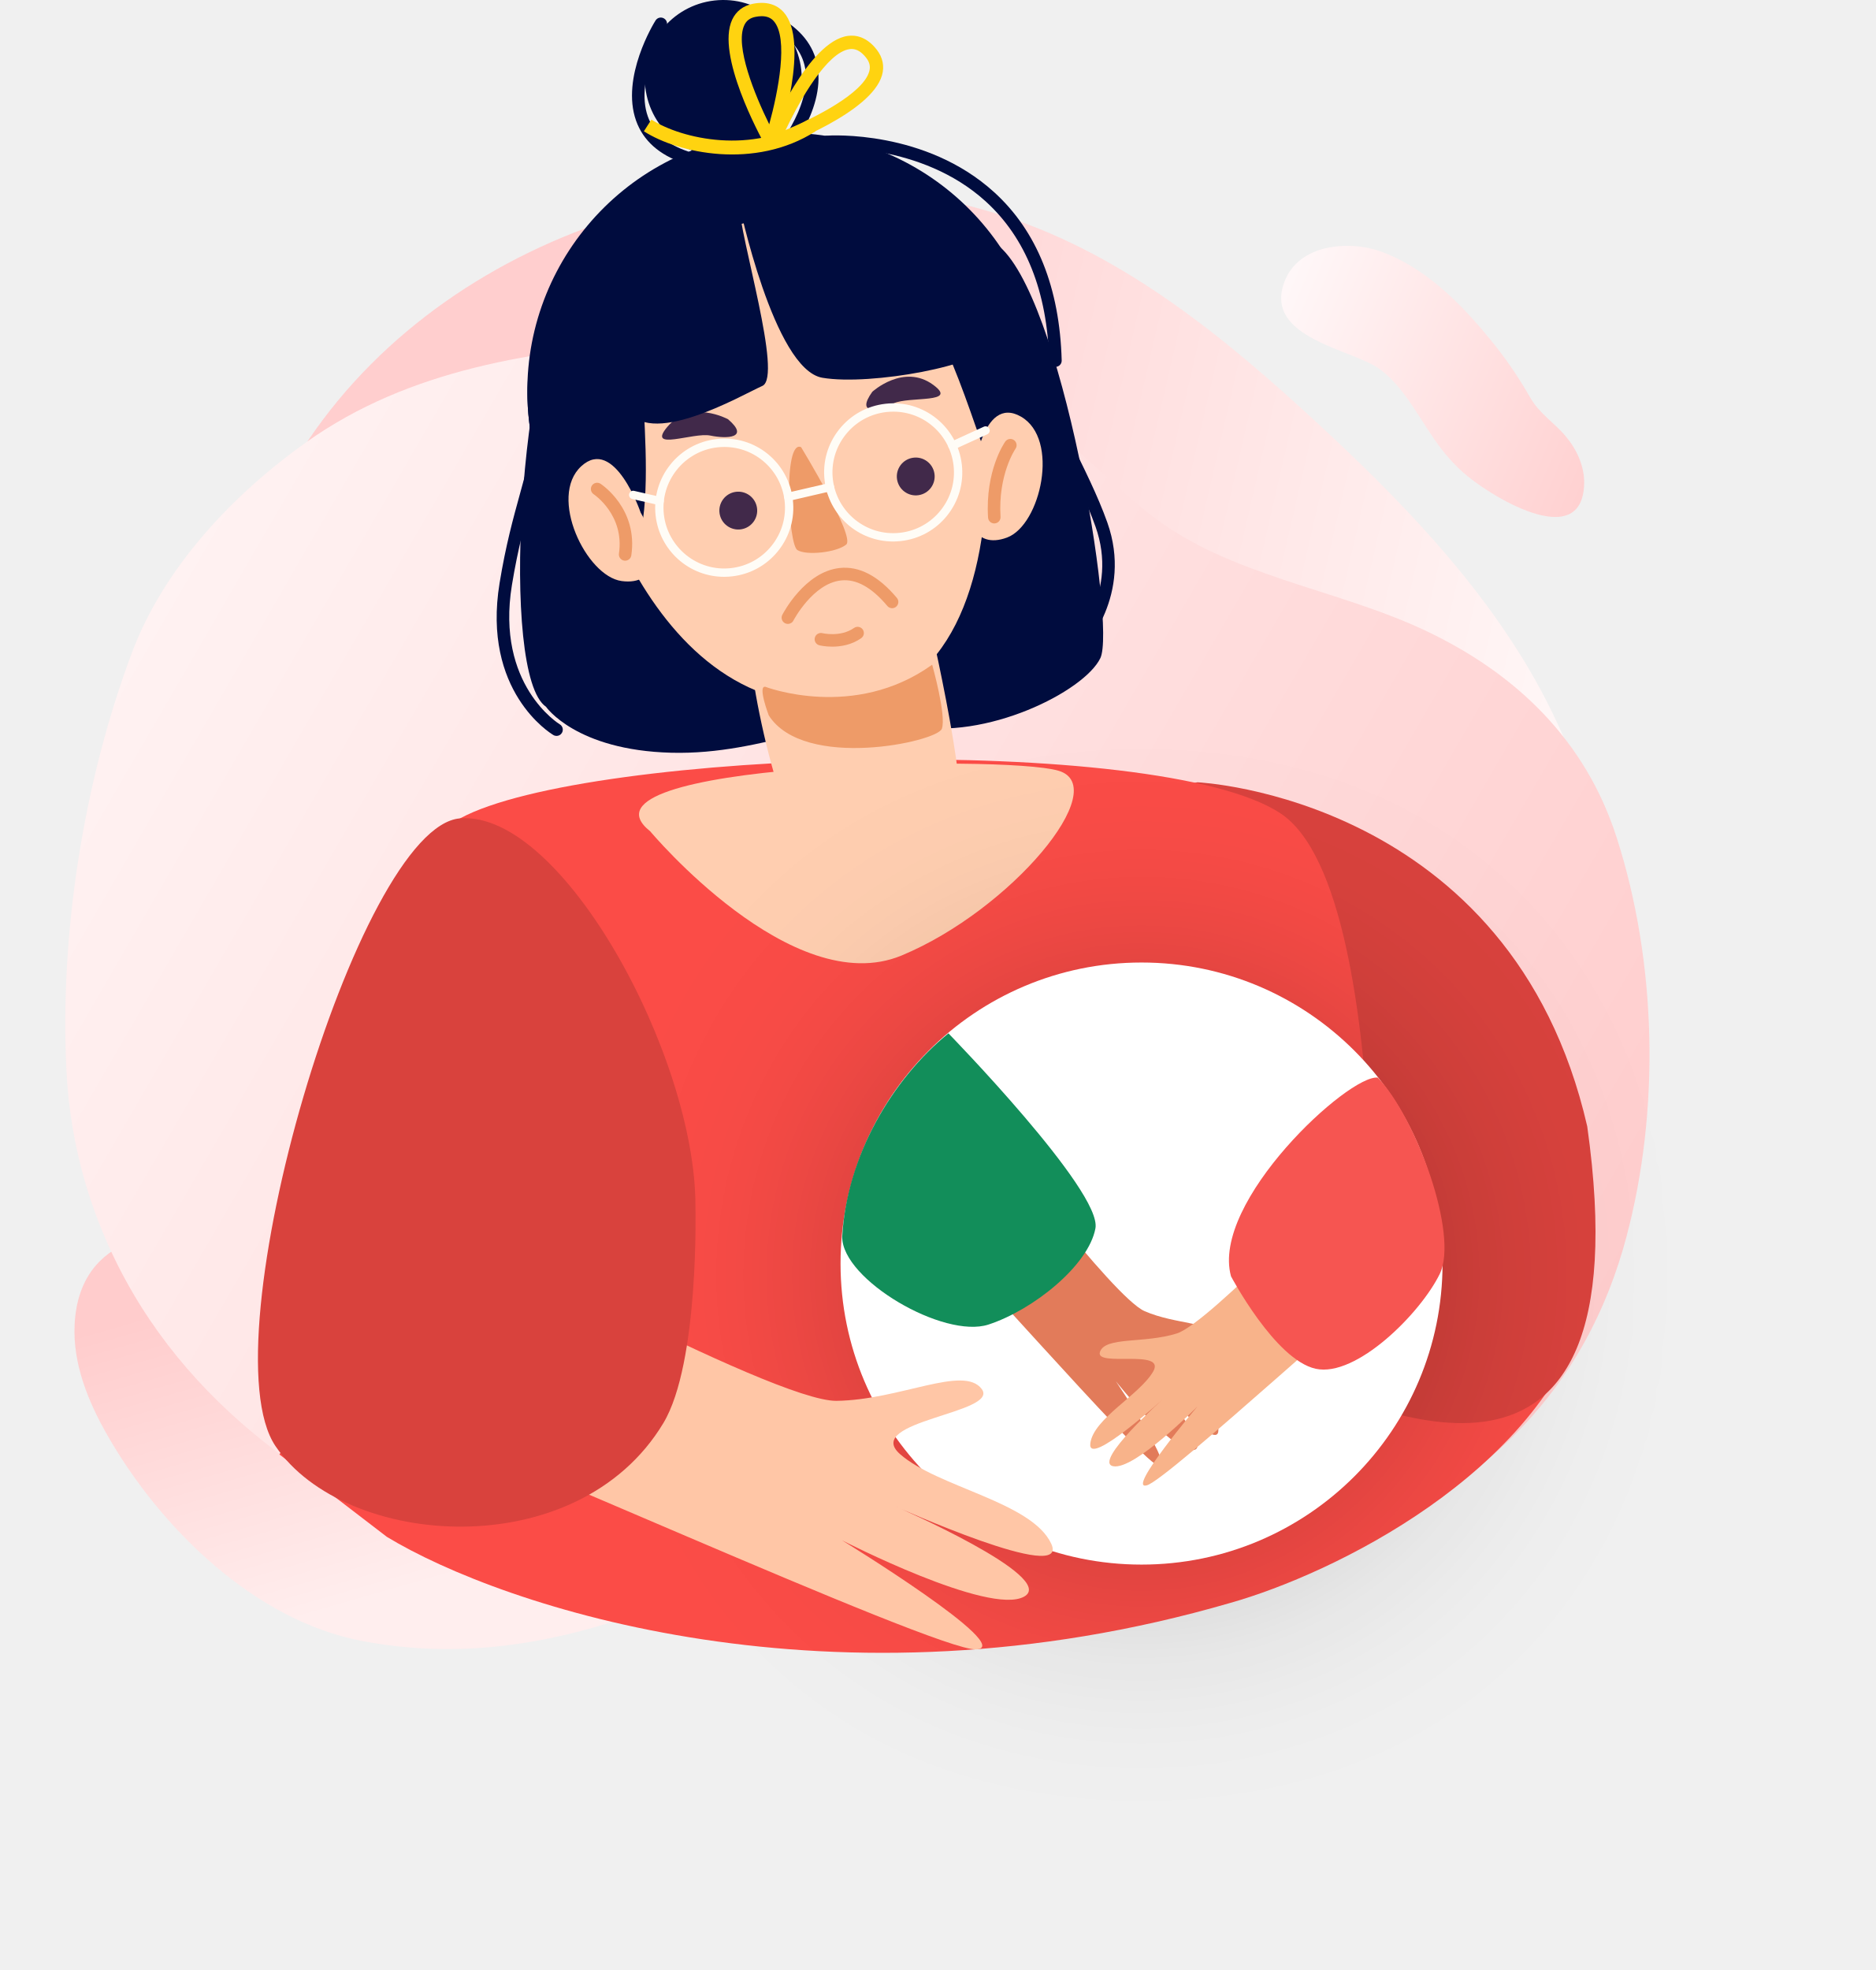
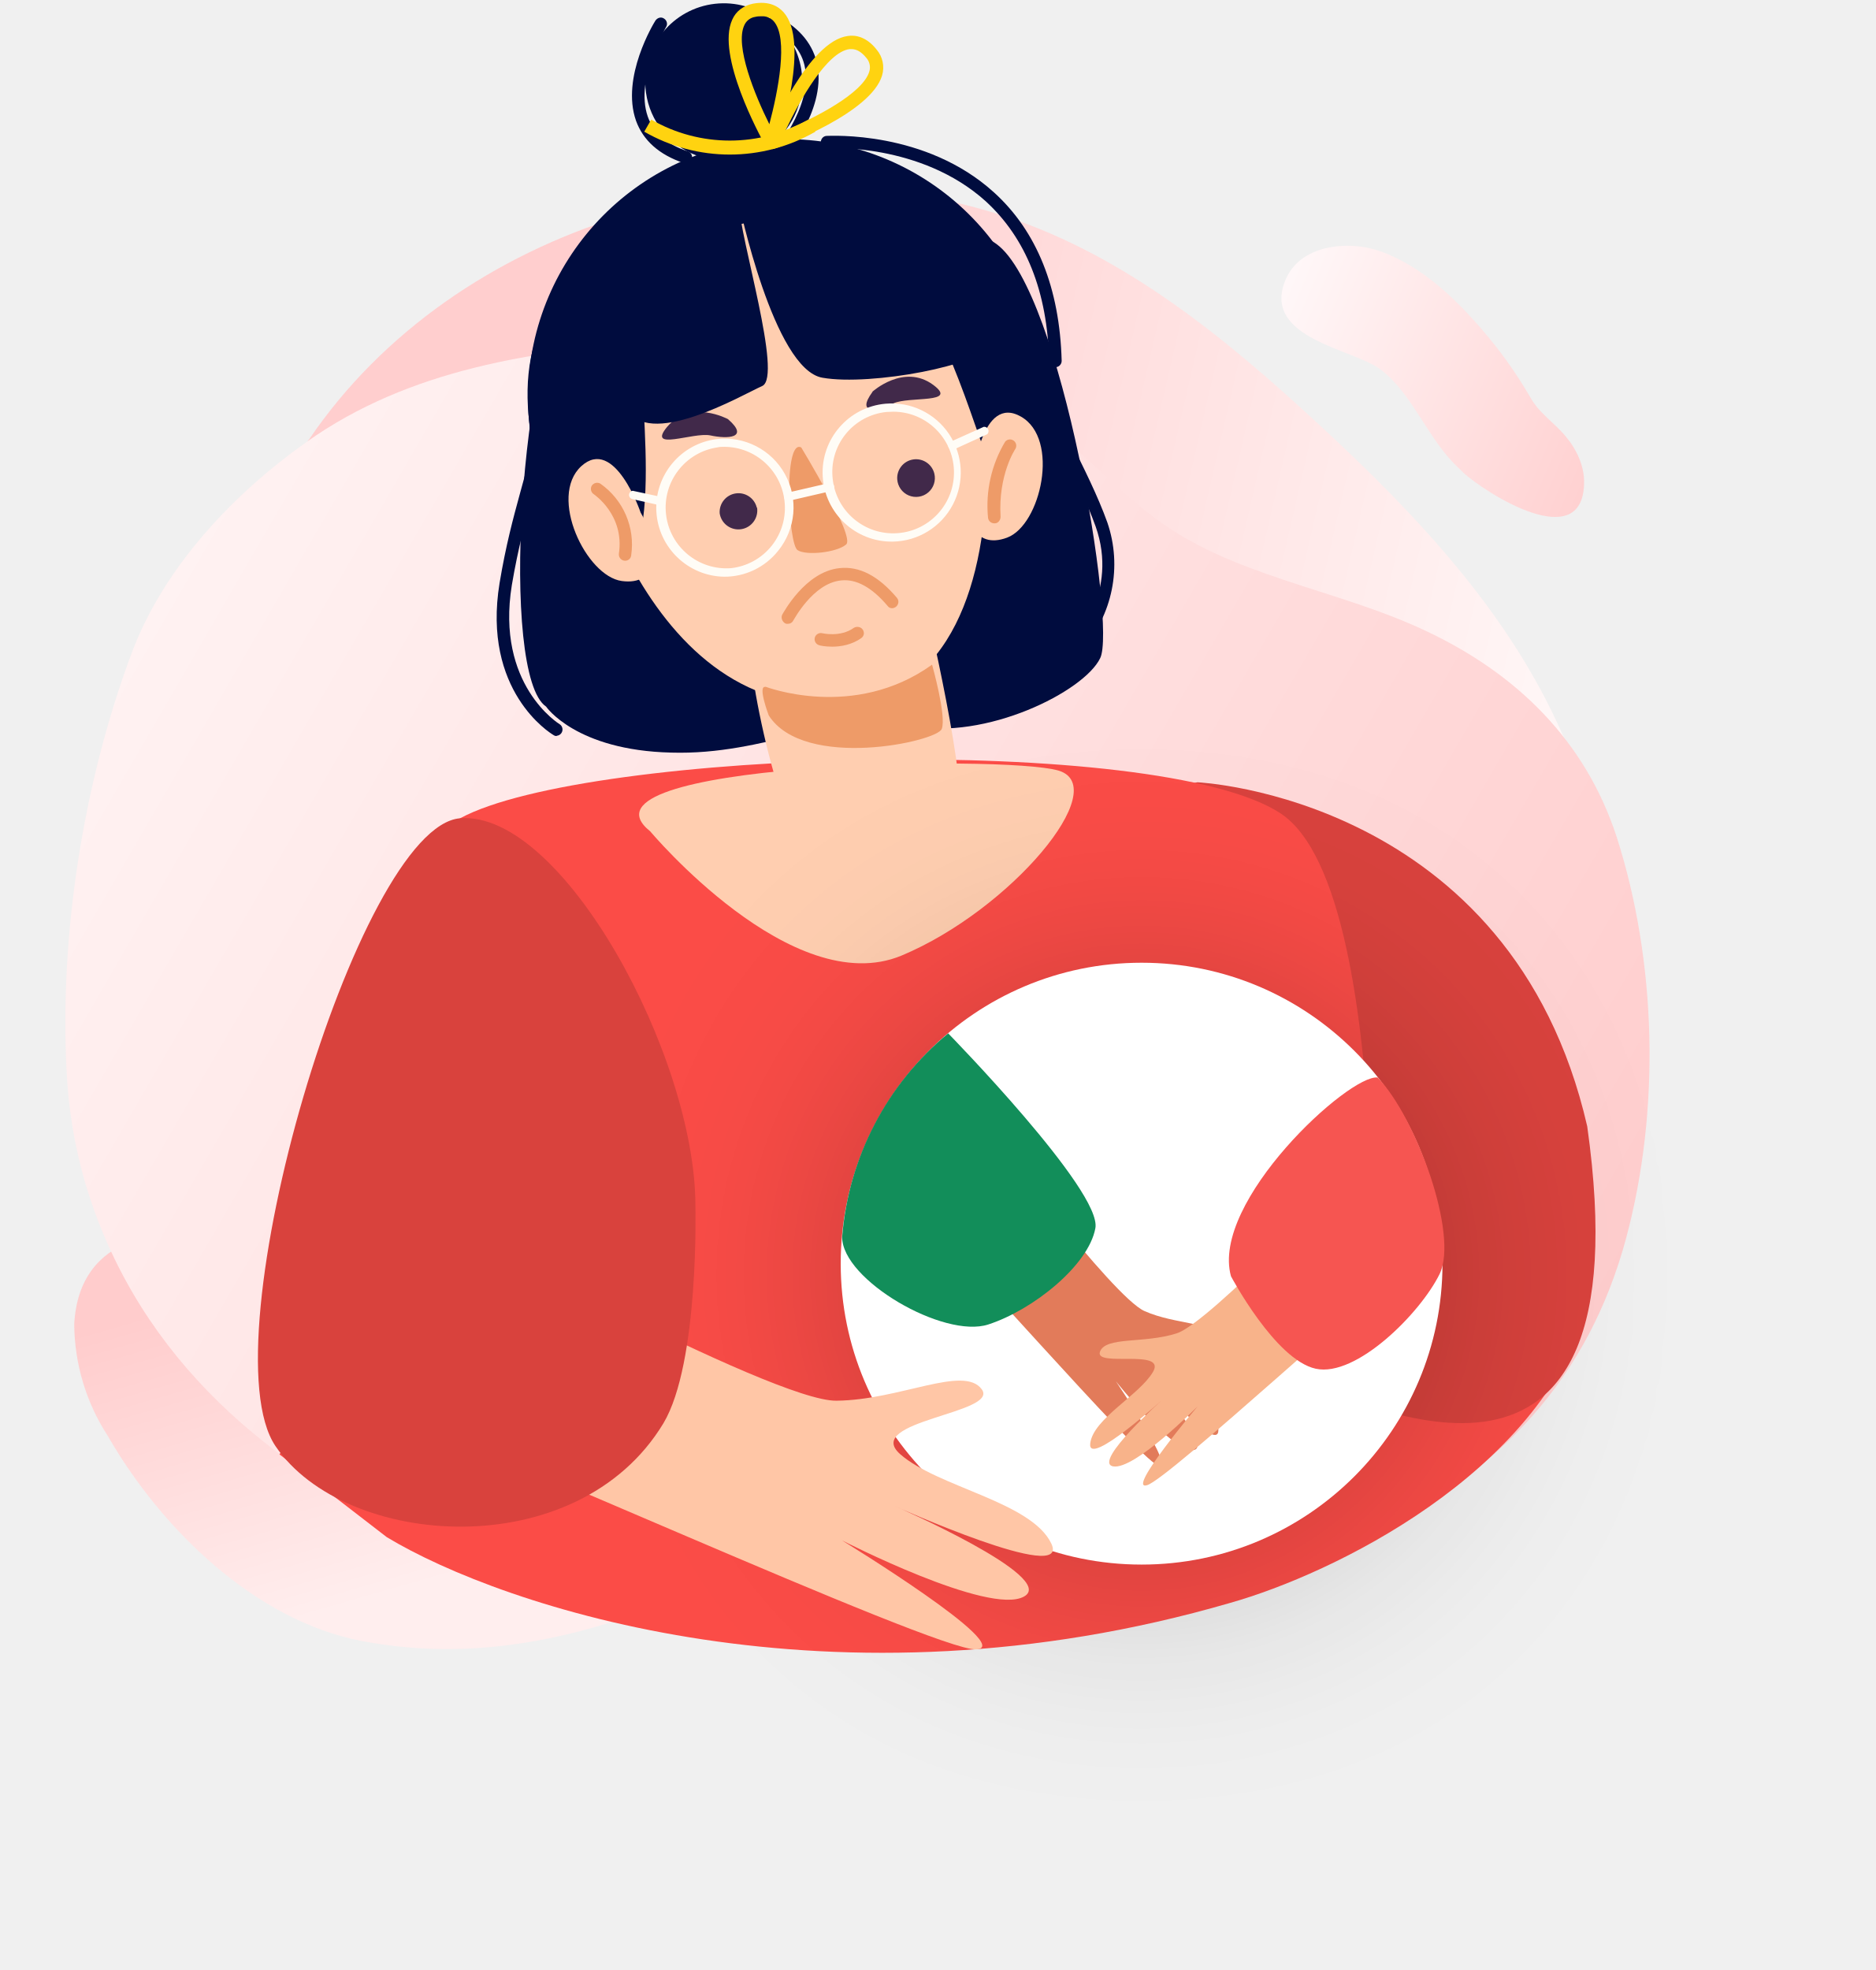
- <svg xmlns="http://www.w3.org/2000/svg" width="657" height="690" viewBox="0 0 657 690" fill="none">
-   <path d="M224.018 564.898C192.542 576.05 160.761 581.203 126.861 574.762C89.077 567.58 56.304 535.245 37.786 502.998C30.905 491.021 25.428 477.637 26.143 463.846C27.809 431.985 57.908 428.425 83.458 433.578C97.86 436.476 111.084 443.073 124.159 449.606C145.865 460.461 171.327 465.799 190.788 480.844C197.318 485.907 202.222 491.99 209.81 495.674C221.613 501.408 235.086 504.116 247.21 509.335C257.561 513.813 269.13 521.179 269.146 532.453C269.147 544.014 257.085 551.382 246.487 555.984C238.986 559.263 231.517 562.253 224.018 564.898Z" fill="url(#paint0_linear)" />
-   <path d="M108.159 153.937C159.722 77.948 266.345 47.438 352.769 76.008C394.444 89.791 429.37 118.493 461.584 148.288C489.979 174.548 517.527 202.873 536.918 236.632C550.159 259.675 559.636 287.297 566.328 313.085C576.333 351.697 567.247 401.448 517.334 397.803C505.623 396.949 495.492 392.737 484.539 389.053C475.68 386.067 466.998 387.858 457.8 386.399C434.647 382.733 412.344 374.209 391.253 364.225C348.271 343.859 308.997 316.19 264.793 298.344C228.568 283.737 189.882 276.196 150.823 276.127C134.345 276.1 117.019 277.253 102.279 269.885C65.948 251.708 82.286 202.694 95.854 175.122C99.449 167.778 103.561 160.698 108.159 153.937Z" fill="url(#paint1_linear)" />
-   <path d="M512.445 165.406C520.933 173.095 554.286 194.084 554.928 169.453C555.08 163.317 552.297 157.359 548.509 152.865C544.175 147.707 539.262 145.002 535.878 138.992C531.738 131.737 527.024 124.917 521.799 118.623C511.118 105.522 498.647 93.416 483.516 88.023C472.903 84.244 454.935 85.195 449.893 98.796C442.549 118.597 473.953 122.225 483.53 129.441C492.619 136.271 497.767 148.007 504.967 157.334C507.242 160.275 509.746 162.978 512.445 165.406Z" fill="url(#paint2_linear)" />
-   <path d="M355.467 141.323C373.448 151.909 386.936 167.755 403.329 180.517C430.623 201.761 468.033 206.107 499.333 220.88C531.248 235.954 555.347 259.379 566.243 293.142C580.319 336.722 581.657 388.548 569.698 433.351C556.527 482.668 525.598 515.428 480.377 537.274C435.181 559.108 385.114 569.297 335.179 571.399C330.36 571.606 325.55 571.718 320.72 571.749C212.24 572.379 67.846 534.195 30.913 417.66C30.574 416.595 30.25 415.531 29.924 414.451C26.119 401.467 23.881 388.075 23.259 374.56C20.936 326.647 29.322 273.762 46.12 228.846C57.418 198.607 81.747 173.038 107.383 154.82C143.402 129.225 187.349 122.693 231.09 119.622C263.48 117.35 299.909 116.519 330.538 128.909C339.146 132.418 347.479 136.568 355.467 141.323Z" fill="url(#paint3_linear)" />
-   <path d="M431.019 561.411C291.972 601.841 176.1 562.855 135.545 538.308L97.886 509.429L110.922 487.77L192.033 480.551L326.734 473.331L435.364 494.99L548.339 457.448H556.5C539.119 516.36 466.746 551.303 431.019 561.411Z" fill="#FB4C47" />
-   <path d="M419.5 274C419.5 274 529.5 279 556 394.5C577 543.5 478.011 490.804 454.343 483.46C430.681 476.116 346.307 285.402 419.5 274Z" fill="#D9423D" />
-   <path d="M143.572 506.307H479.565C479.565 506.307 491.329 313.122 448.523 284.854C405.723 256.591 205.556 262.494 161.192 286.634C116.827 310.781 143.572 506.307 143.572 506.307Z" fill="#FB4C47" />
-   <path d="M194.961 257.758C194.581 257.758 194.196 257.659 193.846 257.449C192.818 256.848 168.806 242.124 175 204.234C177.166 190.981 179.805 181.43 182.134 172.994C186.326 157.815 189.356 146.845 186.91 124.747C186.781 123.545 187.646 122.465 188.848 122.33C190.045 122.254 191.131 123.066 191.265 124.269C193.805 147.201 190.512 159.099 186.355 174.162C184.055 182.481 181.451 191.921 179.32 204.94C173.605 239.911 195.848 253.549 196.076 253.689C197.115 254.302 197.459 255.645 196.841 256.684C196.438 257.379 195.708 257.758 194.961 257.758Z" fill="#000C3E" />
-   <path d="M280.665 24.398C282.37 39.478 271.523 53.081 256.443 54.786C241.363 56.49 227.76 45.643 226.055 30.563C224.356 15.483 235.198 1.88 250.278 0.175C265.358 -1.523 278.961 9.318 280.665 24.398Z" fill="#000C3E" />
-   <path d="M191.259 247.547C191.259 247.547 201.709 262.778 235.139 263.648C268.562 264.512 292.33 248.878 318.835 254.196C345.334 259.515 379.85 242.158 385.448 230.511C391.053 218.869 371.88 102.164 349.106 85.549C326.331 68.934 220.041 68.251 201.009 94.592C181.976 120.934 175 236.536 191.259 247.547Z" fill="#000C3E" />
-   <path d="M365.258 126.912C370.869 176.607 335.133 221.444 285.439 227.054C235.744 232.665 190.907 196.929 185.297 147.235C179.686 97.54 215.422 52.703 265.116 47.093C314.811 41.482 359.648 77.218 365.258 126.912Z" fill="#000C3E" />
-   <path d="M323.82 209.743C323.82 209.743 340.161 278.592 335.519 287.221C330.878 295.844 293.199 295.593 283.227 295.12C273.25 294.641 257.965 219.691 263.774 218.809C269.583 217.934 320.358 194.365 323.82 209.743Z" fill="#FFCEB0" />
-   <path d="M201.667 144.755C201.667 144.755 221.762 252.883 295.947 246.473C370.139 240.069 346.932 86.951 318.144 76.407C289.356 65.858 178.798 85.346 201.667 144.755Z" fill="#FFCEB0" />
-   <path d="M280.625 156.626C280.625 156.626 299.71 187.959 296.435 190.721C293.159 193.482 282.528 194.679 279.311 192.653C276.094 190.621 274.32 153.748 280.625 156.626Z" fill="#EE9B68" />
-   <path d="M250.769 78.059C250.769 78.059 226.348 94.78 224.946 119.458C223.545 144.13 235.391 204.981 207.052 206.388C207.052 206.388 134.694 93.35 250.769 78.059Z" fill="#000C3E" />
-   <path d="M264.735 76.481C262.604 78.554 292.145 74.017 312.141 91.952C332.131 109.887 343.877 160.475 346.633 161.029C349.394 161.584 350.101 95.619 328.657 79.073C307.208 62.528 276.867 64.688 264.735 76.481Z" fill="#000C3E" />
-   <path d="M268.1 240.549C268.1 240.549 299.142 252.488 326.535 232.813C326.535 232.813 331.596 250.713 329.921 255.267C328.251 259.826 281.692 269.932 269.303 250.59C269.303 250.59 265.292 240.052 268.1 240.549Z" fill="#EE9B68" />
-   <path d="M340.957 166.35C340.957 166.35 343.882 138.082 357.613 145.911C371.35 153.74 364.537 183.853 352.803 188.261C341.062 192.674 336.374 181.389 340.957 166.35Z" fill="#FFCEB0" />
-   <path d="M224.411 179.511C224.411 179.511 215.257 152.603 203.615 163.298C191.974 173.994 205.326 201.83 217.75 203.512C230.179 205.193 232.228 193.149 224.411 179.511Z" fill="#FFCEB0" />
-   <path d="M305.568 137.219C305.568 137.219 316.526 127.189 326.883 134.778C335.985 141.451 318.465 138.696 312.959 141.305C307.46 143.915 299.683 145.433 305.568 137.219Z" fill="#41294A" />
-   <path d="M255.018 146.832C255.018 146.832 241.981 139.704 233.737 149.541C226.486 158.193 242.845 151.339 248.812 152.559C254.778 153.785 262.689 153.406 255.018 146.832Z" fill="#41294A" />
-   <path d="M253.727 156.548C252.927 156.548 252.127 156.594 251.315 156.682C239.657 158.007 231.238 168.569 232.552 180.222C233.865 191.781 244.333 200.311 256.079 198.98C261.731 198.337 266.792 195.541 270.336 191.098C273.88 186.649 275.48 181.091 274.843 175.446C273.623 164.675 264.551 156.548 253.727 156.548ZM253.668 202.033C241.361 202.033 231.034 192.797 229.656 180.548C228.155 167.296 237.73 155.287 250.983 153.786C264.469 152.216 276.256 161.971 277.739 175.119C278.469 181.541 276.647 187.864 272.619 192.914C268.591 197.97 262.834 201.151 256.412 201.875C255.49 201.98 254.573 202.033 253.668 202.033Z" fill="#FFFCF6" />
-   <path d="M312.927 144.182C312.122 144.182 311.322 144.229 310.504 144.317C304.853 144.959 299.791 147.755 296.253 152.198C292.704 156.647 291.11 162.205 291.741 167.85C293.054 179.416 303.522 187.934 315.268 186.608C320.92 185.966 325.981 183.17 329.525 178.727C333.069 174.278 334.669 168.72 334.032 163.075C332.812 152.309 323.745 144.182 312.927 144.182ZM312.846 189.662C300.545 189.662 290.223 180.426 288.845 168.177C288.115 161.755 289.937 155.432 293.965 150.382C297.993 145.327 303.756 142.145 310.172 141.421C323.576 139.862 335.445 149.594 336.928 162.748C337.658 169.17 335.836 175.492 331.808 180.548C327.78 185.598 322.023 188.78 315.601 189.504C314.679 189.609 313.762 189.662 312.846 189.662Z" fill="#FFFCF6" />
-   <path d="M231.078 176.941C230.967 176.941 230.862 176.929 230.751 176.9L221.48 174.769C220.698 174.594 220.207 173.806 220.388 173.024C220.569 172.236 221.369 171.728 222.134 171.932L231.405 174.063C232.187 174.238 232.678 175.026 232.497 175.809C232.345 176.486 231.743 176.941 231.078 176.941Z" fill="#FFFCF6" />
-   <path d="M333.607 157.557C333.052 157.557 332.521 157.236 332.276 156.704C331.943 155.974 332.27 155.105 333 154.766L344.635 149.453C345.341 149.115 346.229 149.436 346.567 150.177C346.9 150.907 346.579 151.777 345.844 152.11L334.214 157.428C334.015 157.516 333.811 157.557 333.607 157.557Z" fill="#FFFCF6" />
-   <path d="M258.821 71.007C258.821 71.007 271.035 129.418 288.076 132.313C305.124 135.209 344.829 127.713 345.781 120.976C346.732 114.244 306.017 67.358 281.164 62.606C237.576 54.275 212.017 126.954 219.186 142.454C226.361 157.96 259.779 138.397 267.047 135.168C274.322 131.934 259.066 82.882 258.821 71.007Z" fill="#000C3E" />
-   <path d="M276.108 175.476C275.443 175.476 274.841 175.021 274.69 174.35C274.509 173.561 274.993 172.779 275.775 172.598L290.412 169.2C291.229 168.99 291.988 169.51 292.163 170.286C292.344 171.074 291.86 171.857 291.071 172.038L276.441 175.435C276.324 175.465 276.219 175.476 276.108 175.476Z" fill="#FFFCF6" />
-   <path d="M240.167 57.258C239.933 57.258 239.7 57.224 239.466 57.142C230.902 54.24 225.303 49.249 222.822 42.289C217.381 27.011 229.121 7.984 229.629 7.179C230.271 6.151 231.614 5.836 232.647 6.49C233.669 7.126 233.979 8.481 233.342 9.502C233.231 9.683 222.215 27.56 226.949 40.83C228.958 46.452 233.646 50.55 240.868 52.997C242.012 53.382 242.631 54.626 242.24 55.77C241.936 56.681 241.078 57.258 240.167 57.258Z" fill="#000C3E" />
-   <path d="M272.231 57.367C271.718 57.367 271.198 57.186 270.784 56.818C269.879 56.018 269.791 54.634 270.591 53.73C270.731 53.572 284.532 37.745 282.045 23.879C280.983 17.994 277.036 13.189 270.317 9.587C269.248 9.015 268.845 7.69 269.417 6.627C269.99 5.547 271.332 5.173 272.377 5.722C280.352 9.996 285.046 15.846 286.354 23.114C289.215 39.07 274.503 55.919 273.872 56.631C273.44 57.116 272.839 57.367 272.231 57.367Z" fill="#000C3E" />
-   <path d="M377.408 228.326C376.866 228.326 376.323 228.128 375.902 227.719C375.027 226.89 374.991 225.507 375.826 224.625C376.48 223.93 391.887 207.309 383.755 184.447C380.573 175.497 375.733 165.794 370.613 155.513C361.686 137.584 352.45 119.048 349.508 100.249C349.315 99.052 350.133 97.931 351.329 97.75C352.526 97.487 353.647 98.375 353.828 99.571C356.665 117.705 365.75 135.932 374.536 153.557C379.715 163.961 384.607 173.78 387.882 182.976C396.937 208.436 379.726 226.873 378.991 227.649C378.564 228.099 377.986 228.326 377.408 228.326Z" fill="#000C3E" />
-   <path d="M369.718 128.502C368.539 128.502 367.564 127.562 367.529 126.377C366.858 102.125 359.373 83.344 345.28 70.535C322.587 49.92 290.15 51.847 289.841 51.882C288.498 52.039 287.593 51.047 287.511 49.844C287.424 48.642 288.34 47.597 289.549 47.515C290.944 47.416 324.157 45.431 348.228 67.3C363.238 80.933 371.201 100.765 371.908 126.248C371.943 127.457 370.991 128.467 369.783 128.502H369.718Z" fill="#000C3E" />
-   <path d="M291.525 226.496C288.979 226.496 287.17 226.053 287.018 226.012C285.844 225.714 285.138 224.535 285.43 223.361C285.722 222.199 286.901 221.493 288.08 221.762C288.139 221.785 294.409 223.274 299.167 219.94C300.171 219.251 301.531 219.491 302.215 220.471C302.909 221.464 302.67 222.83 301.683 223.519C298.262 225.918 294.421 226.496 291.525 226.496Z" fill="#EE9B68" />
-   <path d="M218.982 196.387C218.877 196.387 218.772 196.382 218.661 196.364C217.464 196.189 216.641 195.074 216.816 193.877C218.801 180.35 208.082 173.181 207.971 173.117C206.961 172.451 206.681 171.096 207.335 170.081C207.995 169.065 209.349 168.785 210.365 169.444C210.902 169.795 223.536 178.242 221.148 194.519C220.99 195.605 220.056 196.387 218.982 196.387Z" fill="#EE9B68" />
-   <path d="M348.299 183.337C347.149 183.337 346.186 182.444 346.115 181.282C345.088 164.842 351.849 155.075 352.135 154.666C352.824 153.691 354.19 153.44 355.182 154.14C356.175 154.835 356.408 156.201 355.719 157.188C355.655 157.276 349.566 166.196 350.482 181.014C350.558 182.222 349.642 183.255 348.433 183.331C348.392 183.337 348.346 183.337 348.299 183.337Z" fill="#EE9B68" />
-   <path d="M227.747 291.15C227.747 291.15 277.459 350.582 315.799 334.679C354.132 318.776 390.049 275.667 370.777 269.946C351.505 264.224 197.611 267.237 227.747 291.15Z" fill="#FFCEB0" />
-   <path d="M265.17 177.849C265.719 181.469 263.226 184.843 259.607 185.392C255.987 185.935 252.612 183.448 252.064 179.828C251.521 176.208 254.008 172.834 257.627 172.285C261.247 171.742 264.622 174.229 265.17 177.849Z" fill="#41294A" />
-   <path d="M327.334 165.895C327.883 169.514 325.39 172.889 321.77 173.438C318.15 173.981 314.776 171.493 314.227 167.874C313.684 164.254 316.171 160.88 319.791 160.331C323.411 159.788 326.785 162.275 327.334 165.895Z" fill="#41294A" />
-   <path d="M275.988 218.532C275.643 218.532 275.305 218.45 274.983 218.287C273.915 217.732 273.489 216.419 274.044 215.339C274.359 214.731 281.908 200.311 294.068 198.951C300.975 198.18 307.712 201.712 314.175 209.419C314.952 210.353 314.829 211.731 313.907 212.507C312.984 213.301 311.606 213.161 310.824 212.238C305.354 205.717 299.912 202.687 294.565 203.306C284.739 204.392 278.002 217.213 277.932 217.347C277.546 218.1 276.782 218.532 275.988 218.532Z" fill="#EE9B68" />
+ <svg xmlns="http://www.w3.org/2000/svg" width="657" height="690" fill="none">
+   <path d="M224 564.9c-31.5 11.1-63.2 16.3-97.1 9.9-37.8-7.2-70.6-39.6-89.1-71.8A72.8 72.8 0 0126 463.8c1.7-31.8 31.8-35.4 57.4-30.2 14.4 2.9 27.6 9.5 40.7 16 21.7 10.9 47.1 16.2 66.6 31.2 6.5 5.1 11.4 11.2 19 14.9 11.8 5.7 25.3 8.4 37.4 13.6 10.4 4.5 22 11.9 22 23.2 0 11.5-12.1 18.9-22.7 23.5a331 331 0 01-22.5 8.9z" fill="url(#paint0_linear)" />
+   <path d="M108.2 154c51.5-76 158.1-106.6 244.6-78 41.6 13.8 76.6 42.5 108.8 72.3 28.4 26.2 56 54.6 75.3 88.3 13.3 23 22.7 50.7 29.4 76.5 10 38.6 1 88.3-49 84.7-11.7-.9-21.8-5-32.8-8.7-8.8-3-17.5-1.2-26.7-2.7a248 248 0 01-66.5-22.2c-43-20.3-82.3-48-126.5-65.9a306.2 306.2 0 00-114-22.2c-16.5 0-33.8 1.2-48.5-6.2-36.4-18.2-20-67.2-6.4-94.8 3.5-7.3 7.7-14.4 12.3-21.2z" fill="url(#paint1_linear)" />
+   <path d="M512.4 165.4c8.5 7.7 41.9 28.7 42.5 4 .2-6-2.6-12-6.4-16.5-4.3-5.2-9.2-7.9-12.6-14-4.2-7.2-8.9-14-14.1-20.3-10.7-13-23.2-25.2-38.3-30.6C473 84.2 455 85.2 450 98.8c-7.4 19.8 24 23.4 33.6 30.6 9.1 6.9 14.3 18.6 21.5 28 2.2 2.9 4.7 5.6 7.4 8z" fill="url(#paint2_linear)" />
+   <path d="M355.5 141.3c18 10.6 31.4 26.5 47.8 39.2 27.3 21.3 64.7 25.6 96 40.4 32 15 56 38.5 67 72.2 14 43.6 15.4 95.4 3.4 140.3-13.2 49.3-44.1 82-89.3 103.9a369.2 369.2 0 01-159.7 34.4c-108.5.7-252.9-37.5-289.8-154l-1-3.2c-3.8-13-6-26.4-6.6-40-2.4-47.9 6-100.7 22.8-145.7 11.3-30.2 35.6-55.8 61.3-74 36-25.6 80-32.1 123.7-35.2 32.4-2.3 68.8-3 99.4 9.3a186 186 0 0125 12.4z" fill="url(#paint3_linear)" />
+   <path d="M431 561.4c-139 40.4-254.9 1.5-295.5-23l-37.6-29 13-21.6 81.1-7.2 134.7-7.3L435.4 495l113-37.6h8.1c-17.4 59-89.8 93.9-125.5 104z" fill="#FB4C47" />
+   <path d="M419.5 274s110 5 136.5 120.5c21 149-78 96.3-101.7 89-23.6-7.4-108-198.1-34.8-209.5z" fill="#D9423D" />
+   <path d="M143.6 506.3h336s11.7-193.2-31-221.4c-42.9-28.3-243-22.4-287.4 1.7-44.4 24.2-17.6 219.7-17.6 219.7z" fill="#FB4C47" />
+   <path d="M195 257.8c-.4 0-.8-.1-1.2-.4-1-.6-25-15.3-18.8-53.2 2.2-13.2 4.8-22.8 7.1-31.2 4.2-15.2 7.3-26.2 4.8-48.3-.1-1.2.7-2.2 2-2.4 1.1 0 2.2.8 2.4 2 2.5 22.9-.8 34.8-5 49.9-2.2 8.3-4.8 17.7-7 30.7-5.7 35 16.5 48.6 16.8 48.8a2.2 2.2 0 01-1.1 4zM280.7 24.4a27.5 27.5 0 11-54.6 6.2 27.5 27.5 0 0154.6-6.2z" fill="#000C3E" />
+   <path d="M191.3 247.5s10.4 15.3 43.8 16.1c33.5 1 57.2-14.7 83.7-9.4 26.5 5.3 61-12 66.6-23.7 5.7-11.6-13.5-128.3-36.3-145-22.8-16.6-129-17.2-148 9-19.1 26.4-26.1 142-9.8 153z" fill="#000C3E" />
+   <path d="M365.3 127a90.6 90.6 0 11-180 20.2 90.6 90.6 0 01180-20.3z" fill="#000C3E" />
+   <path d="M323.8 209.7s16.4 68.9 11.7 77.5c-4.6 8.6-42.3 8.4-52.3 8-10-.6-25.2-75.5-19.4-76.4 5.8-.9 56.6-24.4 60-9z" fill="#FFCEB0" />
+   <path d="M201.7 144.8s20 108 94.2 101.7c74.2-6.4 51-159.5 22.2-170-28.7-10.6-139.3 8.8-116.4 68.3z" fill="#FFCEB0" />
+   <path d="M280.6 156.6s19.1 31.4 15.8 34.1c-3.2 2.8-13.9 4-17 2-3.3-2-5-39 1.2-36z" fill="#EE9B68" />
+   <path d="M250.8 78s-24.5 16.8-25.9 41.5c-1.4 24.6 10.5 85.5-17.8 86.9 0 0-72.4-113 43.7-128.3zM264.7 76.5c-2.1 2 27.4-2.5 47.4 15.5 20 17.9 31.8 68.5 34.5 69 2.8.6 3.5-65.4-18-82-21.4-16.5-51.7-14.3-63.9-2.5z" fill="#000C3E" />
+   <path d="M268.1 240.5s31 12 58.4-7.7c0 0 5.1 18 3.4 22.5-1.6 4.5-48.2 14.6-60.6-4.7 0 0-4-10.5-1.2-10z" fill="#EE9B68" />
+   <path d="M341 166.3s2.9-28.2 16.6-20.4c13.8 7.8 7 38-4.8 42.4-11.7 4.4-16.4-7-11.8-22zM224.4 179.5s-9.1-26.9-20.8-16.2c-11.6 10.7 1.7 38.5 14.2 40.2 12.4 1.7 14.4-10.4 6.6-24z" fill="#FFCEB0" />
+   <path d="M305.6 137.2s11-10 21.3-2.4c9 6.7-8.4 3.9-14 6.5-5.4 2.6-13.2 4.1-7.3-4zM255 146.8s-13-7.1-21.3 2.7c-7.2 8.7 9.1 1.8 15.1 3 6 1.3 13.9 1 6.2-5.7z" fill="#41294A" />
+   <path d="M253.7 156.5c-.8 0-1.6 0-2.4.2a21.3 21.3 0 004.8 42.3 21.2 21.2 0 0018.7-23.6 21.3 21.3 0 00-21-18.9zm0 45.5a24.2 24.2 0 01-2.7-48.2 24.1 24.1 0 0121.6 39.1 24 24 0 01-19 9.1zM313 144.2l-2.5.1a21.1 21.1 0 00-18.8 23.5 21.3 21.3 0 1021.2-23.6zm-.2 45.5a24.2 24.2 0 01-2.6-48.3 24.2 24.2 0 112.6 48.3z" fill="#FFFCF6" />
+   <path d="M231 177l-.2-.1-9.3-2.1c-.8-.2-1.3-1-1.1-1.8.2-.8 1-1.3 1.7-1l9.3 2a1.5 1.5 0 01-.3 3zM333.6 157.6c-.5 0-1-.4-1.3-.9-.4-.7 0-1.6.7-2l11.6-5.2a1.5 1.5 0 011.2 2.6l-11.6 5.3-.6.2z" fill="#FFFCF6" />
+   <path d="M258.8 71s12.2 58.4 29.3 61.3c17 3 56.7-4.6 57.7-11.3 1-6.8-39.8-53.6-64.6-58.4-43.6-8.3-69.2 64.4-62 79.9 7.2 15.5 40.6-4.1 47.8-7.3 7.3-3.3-8-52.3-8.2-64.2z" fill="#000C3E" />
+   <path d="M276.1 175.5c-.7 0-1.3-.5-1.4-1.2-.2-.7.3-1.5 1-1.7l14.7-3.4c.8-.2 1.6.3 1.8 1 .1.9-.3 1.7-1.1 1.8l-14.7 3.4h-.3z" fill="#FFFCF6" />
+   <path d="M240.2 57.3c-.3 0-.5 0-.7-.2-8.6-2.9-14.2-7.9-16.7-14.8-5.4-15.3 6.3-34.3 6.8-35.1.7-1 2-1.4 3-.7 1 .6 1.4 2 .7 3 0 .2-11 18-6.4 31.3 2 5.7 6.7 9.8 14 12.2a2.2 2.2 0 01-.7 4.3zM272.2 57.4c-.5 0-1-.2-1.4-.6-1-.8-1-2.2-.2-3 .1-.2 14-16 11.4-30-1-5.8-5-10.6-11.7-14.2-1-.6-1.5-2-.9-3s2-1.4 3-.9c8 4.3 12.6 10.1 14 17.4 2.8 16-11.9 32.8-12.5 33.5-.5.5-1 .8-1.7.8zM377.4 228.3c-.5 0-1-.2-1.5-.6-.9-.8-1-2.2 0-3 .6-.8 16-17.4 7.9-40.3-3.2-8.9-8-18.6-13.2-28.9-9-18-18.2-36.5-21-55.3-.3-1.1.5-2.3 1.7-2.5 1.2-.2 2.3.7 2.5 1.9 2.9 18.1 12 36.3 20.7 54 5.2 10.4 10.1 20.2 13.4 29.4a45 45 0 01-9 44.6c-.3.5-1 .7-1.5.7z" fill="#000C3E" />
+   <path d="M369.7 128.5c-1.2 0-2.1-1-2.2-2.1-.6-24.3-8.1-43-22.2-55.9C322.6 50 290 51.8 289.8 52c-1.3.1-2.2-.9-2.3-2 0-1.3.8-2.3 2-2.4 1.4 0 34.7-2 58.7 19.8 15 13.6 23 33.5 23.7 59 0 1.2-1 2.2-2.1 2.2z" fill="#000C3E" />
+   <path d="M291.5 226.5c-2.5 0-4.3-.4-4.5-.5a2.2 2.2 0 01-1.6-2.6 2.2 2.2 0 012.7-1.6s6.3 1.5 11-1.9c1-.6 2.4-.4 3.1.6.7 1 .5 2.3-.5 3-3.4 2.4-7.3 3-10.2 3zM219 196.4a2.2 2.2 0 01-2.2-2.5c2-13.6-8.7-20.7-8.8-20.8-1-.6-1.3-2-.7-3 .7-1 2-1.3 3-.7a26 26 0 0110.8 25.1c-.1 1.1-1 1.9-2.1 1.9zM348.3 183.3c-1.2 0-2.1-.9-2.2-2a43.6 43.6 0 016-26.6 2.2 2.2 0 013.6 2.5s-6.1 9-5.2 23.8c0 1.2-.9 2.3-2 2.3h-.2z" fill="#EE9B68" />
+   <path d="M227.7 291.1s49.8 59.5 88.1 43.6c38.3-16 74.2-59 55-64.8-19.3-5.7-173.2-2.7-143 21.3z" fill="#FFCEB0" />
+   <path d="M265.2 177.8a6.6 6.6 0 11-13.1 2 6.6 6.6 0 0113-2zM327.3 165.9a6.6 6.6 0 11-13 2 6.6 6.6 0 0113-2z" fill="#41294A" />
+   <path d="M276 218.5c-.4 0-.7 0-1-.2-1-.6-1.5-1.9-1-3 .4-.6 8-15 20-16.3 7-.8 13.7 2.7 20.2 10.4.8 1 .6 2.3-.3 3.1-1 .8-2.3.7-3-.3-5.5-6.5-11-9.5-16.3-8.9-9.9 1-16.6 14-16.7 14-.4.8-1.1 1.2-2 1.2z" fill="#EE9B68" />
  <g filter="url(#filter0_d)">
-     <circle cx="399.879" cy="442.564" r="105.44" fill="white" />
+     <circle cx="399.9" cy="442.6" r="105.4" fill="#fff" />
  </g>
-   <path d="M345.808 395.505C345.808 395.505 389.878 454.347 400.902 459.212C411.929 464.081 425.753 462.985 426.962 468.629C428.171 474.277 403.818 464.725 407.703 473.436C411.588 482.151 426.728 492.098 426.799 500.871C426.873 509.648 402.708 482.034 402.708 482.034C402.708 482.034 425.476 507.298 417.937 507.895C410.395 508.493 390.893 483.793 390.893 483.793C390.893 483.793 412.708 516.195 405.476 513.235C398.248 510.276 331.207 432.751 320.868 424.547C310.53 416.346 345.808 395.505 345.808 395.505Z" fill="#E27B5A" />
-   <path d="M474.005 409.788C474.005 409.788 423.74 463.42 412.246 467.044C400.751 470.666 387.133 468.057 385.309 473.533C383.488 479.011 408.742 472.199 403.922 480.434C399.105 488.665 382.965 496.884 381.929 505.599C380.895 514.311 407.945 489.527 407.945 489.527C407.945 489.527 382.538 512.13 389.966 513.553C397.398 514.979 419.496 492.576 419.496 492.576C419.496 492.576 394.251 522.382 401.763 520.236C409.274 518.089 484.426 448.417 495.601 441.402C506.779 434.387 474.005 409.788 474.005 409.788Z" fill="#F8B38A" />
-   <path d="M431.214 447.027C431.214 447.027 446.674 476.301 460.886 479.416C475.096 482.531 497.649 459.946 504.347 446.182C511.048 432.421 496.078 391.395 482.639 377.44C472.543 376.207 424.047 420.933 431.214 447.027Z" fill="#F65551" />
-   <path d="M332.232 361.934C332.232 361.934 386.135 417.215 383.726 430.226C381.32 443.24 361.904 458.83 346.245 463.935C330.587 469.038 295.019 448.251 295.019 433.261C296.569 404.833 312.591 377.957 332.232 361.934Z" fill="#128E5A" />
-   <path d="M151.907 425.958C151.907 425.958 270.768 490.914 292.988 490.648C315.206 490.376 337.565 477.983 343.905 486.516C350.242 495.056 302.087 497.654 315.26 509.293C328.426 520.929 361.422 526.033 368.243 540.687C375.057 555.339 313.433 527.52 313.433 527.52C313.433 527.52 370.927 552.467 358.73 559.228C346.529 565.996 294.949 539.496 294.949 539.496C294.949 539.496 356.293 577.142 341.901 577.704C327.508 578.267 155.833 499.549 132.226 493.698C108.614 487.848 151.907 425.958 151.907 425.958Z" fill="#FFC6A6" />
-   <path d="M243.609 422.254C243.609 422.254 245.034 477.413 232.365 498.46C202.244 548.5 120.787 542.399 96.501 506.5C72.214 470.601 125.322 289.36 161.192 286.633C197.062 283.907 243.609 370 243.609 422.254Z" fill="#D9423D" />
-   <path d="M266.835 5.67C266.162 5.67 265.432 5.748 264.641 5.904C262.712 6.291 261.462 7.228 260.712 8.855C257.367 16.095 264.42 33.34 269.46 43.529C272.574 32.227 276.306 13.335 271.032 7.381C270.017 6.237 268.635 5.67 266.835 5.67ZM270.047 52.032C269.209 52.032 268.424 51.581 268.01 50.834C266.227 47.638 250.768 19.257 256.473 6.899C257.845 3.927 260.355 1.998 263.727 1.326C269.473 0.182 272.774 2.304 274.527 4.284C283.689 14.628 273.464 46.796 272.268 50.429C271.976 51.309 271.195 51.934 270.272 52.022C270.197 52.029 270.122 52.032 270.047 52.032Z" fill="#FFD310" />
-   <path d="M298.307 17.153C298.086 17.153 297.862 17.167 297.638 17.201C289.749 18.25 280.216 34.982 275.177 45.568C285.653 41.156 302.27 32.731 304.478 25.069C304.973 23.344 304.641 21.819 303.435 20.264C301.812 18.175 300.131 17.153 298.307 17.153ZM270.697 52.18C270.069 52.18 269.454 51.929 269.009 51.46C268.368 50.788 268.184 49.803 268.541 48.947C270.015 45.418 283.32 14.399 297.02 12.572C299.645 12.222 303.527 12.772 307.12 17.398C309.232 20.114 309.871 23.215 308.964 26.36C305.194 39.438 274.932 50.788 271.495 52.041C271.234 52.136 270.966 52.18 270.697 52.18Z" fill="#FFD310" />
-   <path d="M226.867 43.934C238.207 51.224 264.128 56.894 284.378 43.934" stroke="#FFD310" stroke-width="4.87" />
+   <path d="M345.8 395.5s44 58.8 55.1 63.7c11 4.9 24.9 3.8 26 9.4 1.3 5.7-23-3.9-19.2 4.8 3.9 8.8 19 18.7 19.1 27.5 0 8.7-24-18.9-24-18.9s22.7 25.3 15.1 25.9c-7.5.6-27-24.1-27-24.1s21.8 32.4 14.6 29.4c-7.3-3-74.3-80.4-84.6-88.7-10.4-8.2 25-29 25-29z" fill="#E27B5A" />
+   <path d="M474 409.8s-50.3 53.6-61.8 57.2c-11.4 3.7-25 1-26.9 6.5-1.8 5.5 23.4-1.3 18.6 7-4.8 8.2-21 16.4-22 25.1-1 8.7 26-16 26-16s-25.4 22.5-18 24c7.5 1.4 29.6-21 29.6-21s-25.2 29.8-17.7 27.6c7.5-2.1 82.6-71.8 93.8-78.8 11.2-7-21.6-31.6-21.6-31.6z" fill="#F8B38A" />
+   <path d="M431.2 447s15.5 29.3 29.7 32.4c14.2 3.1 36.7-19.5 43.4-33.2 6.7-13.8-8.2-54.8-21.7-68.8-10-1.2-58.6 43.5-51.4 69.6z" fill="#F65551" />
+   <path d="M332.2 362s54 55.2 51.5 68.2c-2.4 13-21.8 28.6-37.5 33.7-15.6 5.1-51.2-15.6-51.2-30.6a103.1 103.1 0 0137.2-71.4z" fill="#128E5A" />
+   <path d="M152 426s118.8 65 141 64.6c22.2-.2 44.6-12.6 50.9-4 6.3 8.5-41.8 11-28.6 22.7 13.1 11.6 46.1 16.7 53 31.4 6.8 14.6-54.9-13.2-54.9-13.2s57.5 25 45.3 31.7c-12.2 6.8-63.8-19.7-63.8-19.7s61.4 37.6 47 38.2c-14.4.6-186-78.2-209.7-84C108.6 487.8 152 426 152 426z" fill="#FFC6A6" />
+   <path d="M243.6 422.3s1.4 55.1-11.2 76.2c-30.2 50-111.6 43.9-135.9 8-24.3-35.9 28.8-217.1 64.7-219.9 35.9-2.7 82.4 83.4 82.4 135.7z" fill="#D9423D" />
+   <path d="M266.8 5.7c-.6 0-1.4 0-2.2.2a5 5 0 00-3.9 3c-3.3 7.2 3.7 24.4 8.8 34.6 3-11.3 6.8-30.2 1.5-36.1a5.3 5.3 0 00-4.2-1.7zM270 52c-.8 0-1.6-.4-2-1.2-1.8-3.2-17.2-31.5-11.5-43.9 1.3-3 3.9-4.9 7.2-5.6 5.8-1.1 9 1 10.8 3 9.2 10.3-1 42.5-2.2 46.1A2.3 2.3 0 01270 52z" fill="#FFD310" />
+   <path d="M298.3 17.2h-.7c-7.9 1-17.4 17.8-22.4 28.4 10.5-4.4 27-12.9 29.3-20.5a5 5 0 00-1-4.8c-1.7-2.1-3.4-3.1-5.2-3.1zm-27.6 35a2.3 2.3 0 01-2.2-3.3c1.5-3.5 14.8-34.5 28.5-36.3 2.6-.4 6.5.2 10.1 4.8a9.7 9.7 0 011.9 9c-3.8 13-34 24.4-37.5 25.6l-.8.2z" fill="#FFD310" />
+   <path d="M226.9 44a57.6 57.6 0 0057.5 0" stroke="#FFD310" stroke-width="4.9" />
  <defs>
-     <filter id="filter0_d" x="214.439" y="261.124" width="370.88" height="370.88" filterUnits="userSpaceOnUse" color-interpolation-filters="sRGB">
-       <feFlood flood-opacity="0" result="BackgroundImageFix" />
-       <feColorMatrix in="SourceAlpha" type="matrix" values="0 0 0 0 0 0 0 0 0 0 0 0 0 0 0 0 0 0 127 0" />
-       <feOffset dy="4" />
-       <feGaussianBlur stdDeviation="40" />
-       <feColorMatrix type="matrix" values="0 0 0 0 0 0 0 0 0 0 0 0 0 0 0 0 0 0 0.22 0" />
-       <feBlend mode="normal" in2="BackgroundImageFix" result="effect1_dropShadow" />
-       <feBlend mode="normal" in="SourceGraphic" in2="effect1_dropShadow" result="shape" />
-     </filter>
-     <linearGradient id="paint0_linear" x1="23.349" y1="468.244" x2="56.007" y2="581.637" gradientUnits="userSpaceOnUse">
-       <stop stop-color="#FFCCCC" />
-       <stop offset="1" stop-color="#FFEEEE" />
+     <linearGradient id="paint0_linear" x1="23.3" y1="468.2" x2="56" y2="581.6" gradientUnits="userSpaceOnUse">
+       <stop stop-color="#FCC" />
+       <stop offset="1" stop-color="#FEE" />
    </linearGradient>
-     <linearGradient id="paint1_linear" x1="633.331" y1="165.006" x2="267.819" y2="80.604" gradientUnits="userSpaceOnUse">
-       <stop stop-color="white" />
+     <linearGradient id="paint1_linear" x1="633.3" y1="165" x2="267.8" y2="80.6" gradientUnits="userSpaceOnUse">
+       <stop stop-color="#fff" />
      <stop offset="1" stop-color="#FFCECE" />
    </linearGradient>
-     <linearGradient id="paint2_linear" x1="555.794" y1="169.021" x2="430.392" y2="115.46" gradientUnits="userSpaceOnUse">
+     <linearGradient id="paint2_linear" x1="555.8" y1="169" x2="430.4" y2="115.5" gradientUnits="userSpaceOnUse">
      <stop stop-color="#FFD1D1" />
      <stop offset="1" stop-color="#FFFBFC" />
    </linearGradient>
-     <linearGradient id="paint3_linear" x1="527.487" y1="522.233" x2="23.362" y2="230.296" gradientUnits="userSpaceOnUse">
+     <linearGradient id="paint3_linear" x1="527.5" y1="522.2" x2="23.4" y2="230.3" gradientUnits="userSpaceOnUse">
      <stop stop-color="#FFCDCD" />
      <stop offset="1" stop-color="#FFF3F3" />
    </linearGradient>
+     <filter id="filter0_d" x="214.4" y="261.1" width="370.9" height="370.9" filterUnits="userSpaceOnUse" color-interpolation-filters="sRGB">
+       <feFlood flood-opacity="0" result="BackgroundImageFix" />
+       <feColorMatrix in="SourceAlpha" values="0 0 0 0 0 0 0 0 0 0 0 0 0 0 0 0 0 0 127 0" />
+       <feOffset dy="4" />
+       <feGaussianBlur stdDeviation="40" />
+       <feColorMatrix values="0 0 0 0 0 0 0 0 0 0 0 0 0 0 0 0 0 0 0.22 0" />
+       <feBlend in2="BackgroundImageFix" result="effect1_dropShadow" />
+       <feBlend in="SourceGraphic" in2="effect1_dropShadow" result="shape" />
+     </filter>
  </defs>
</svg>
